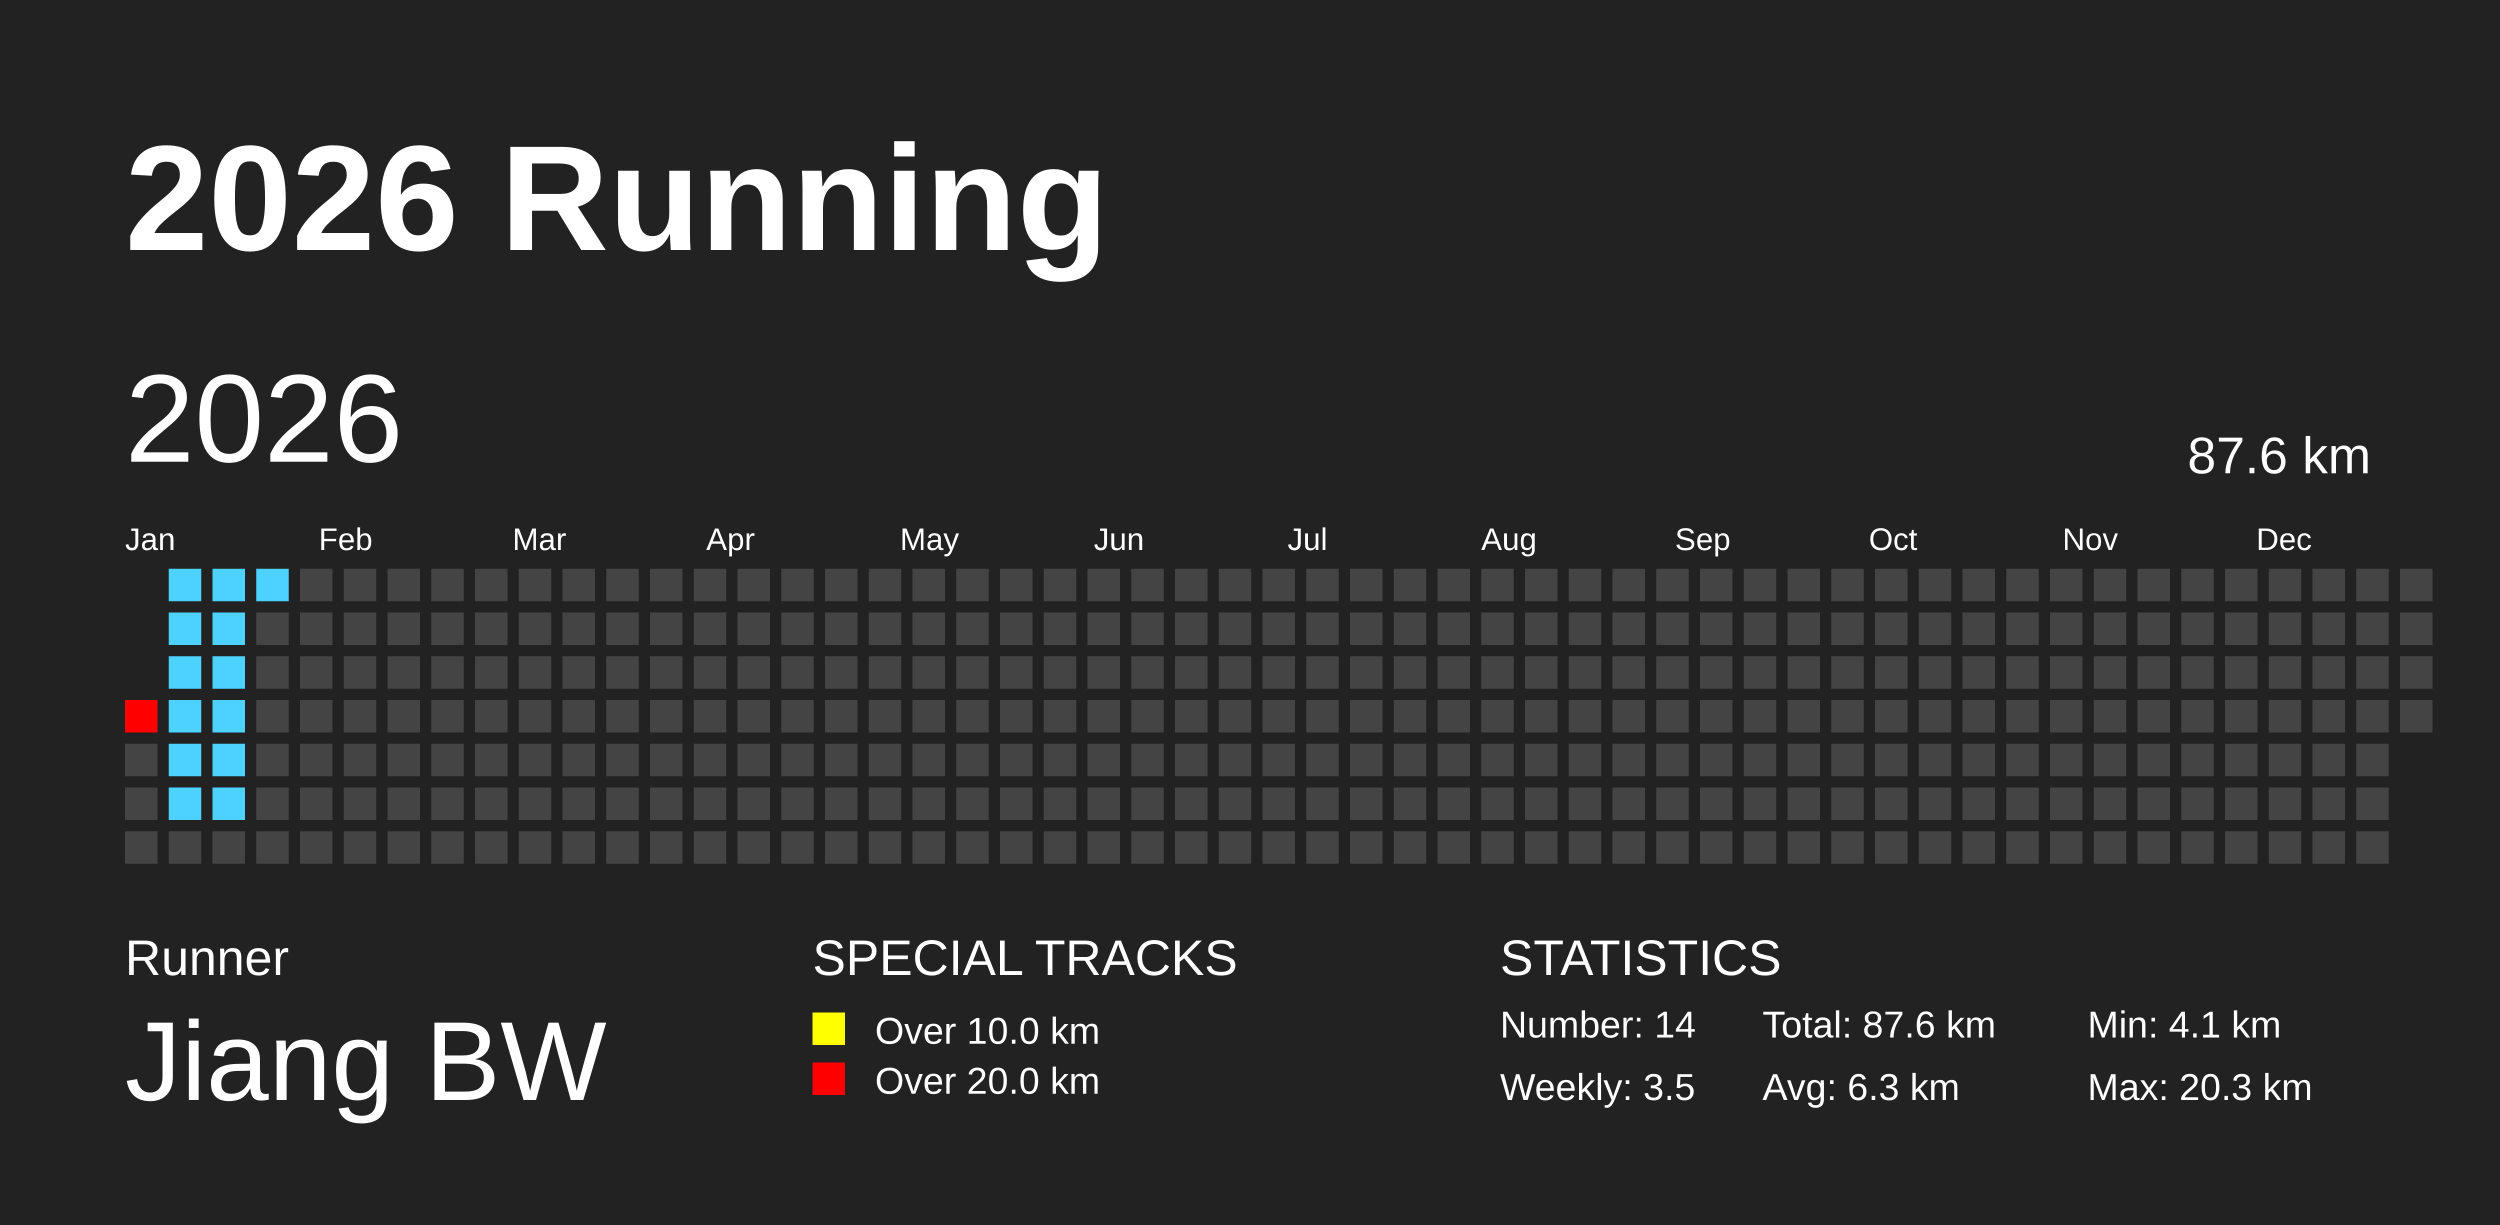
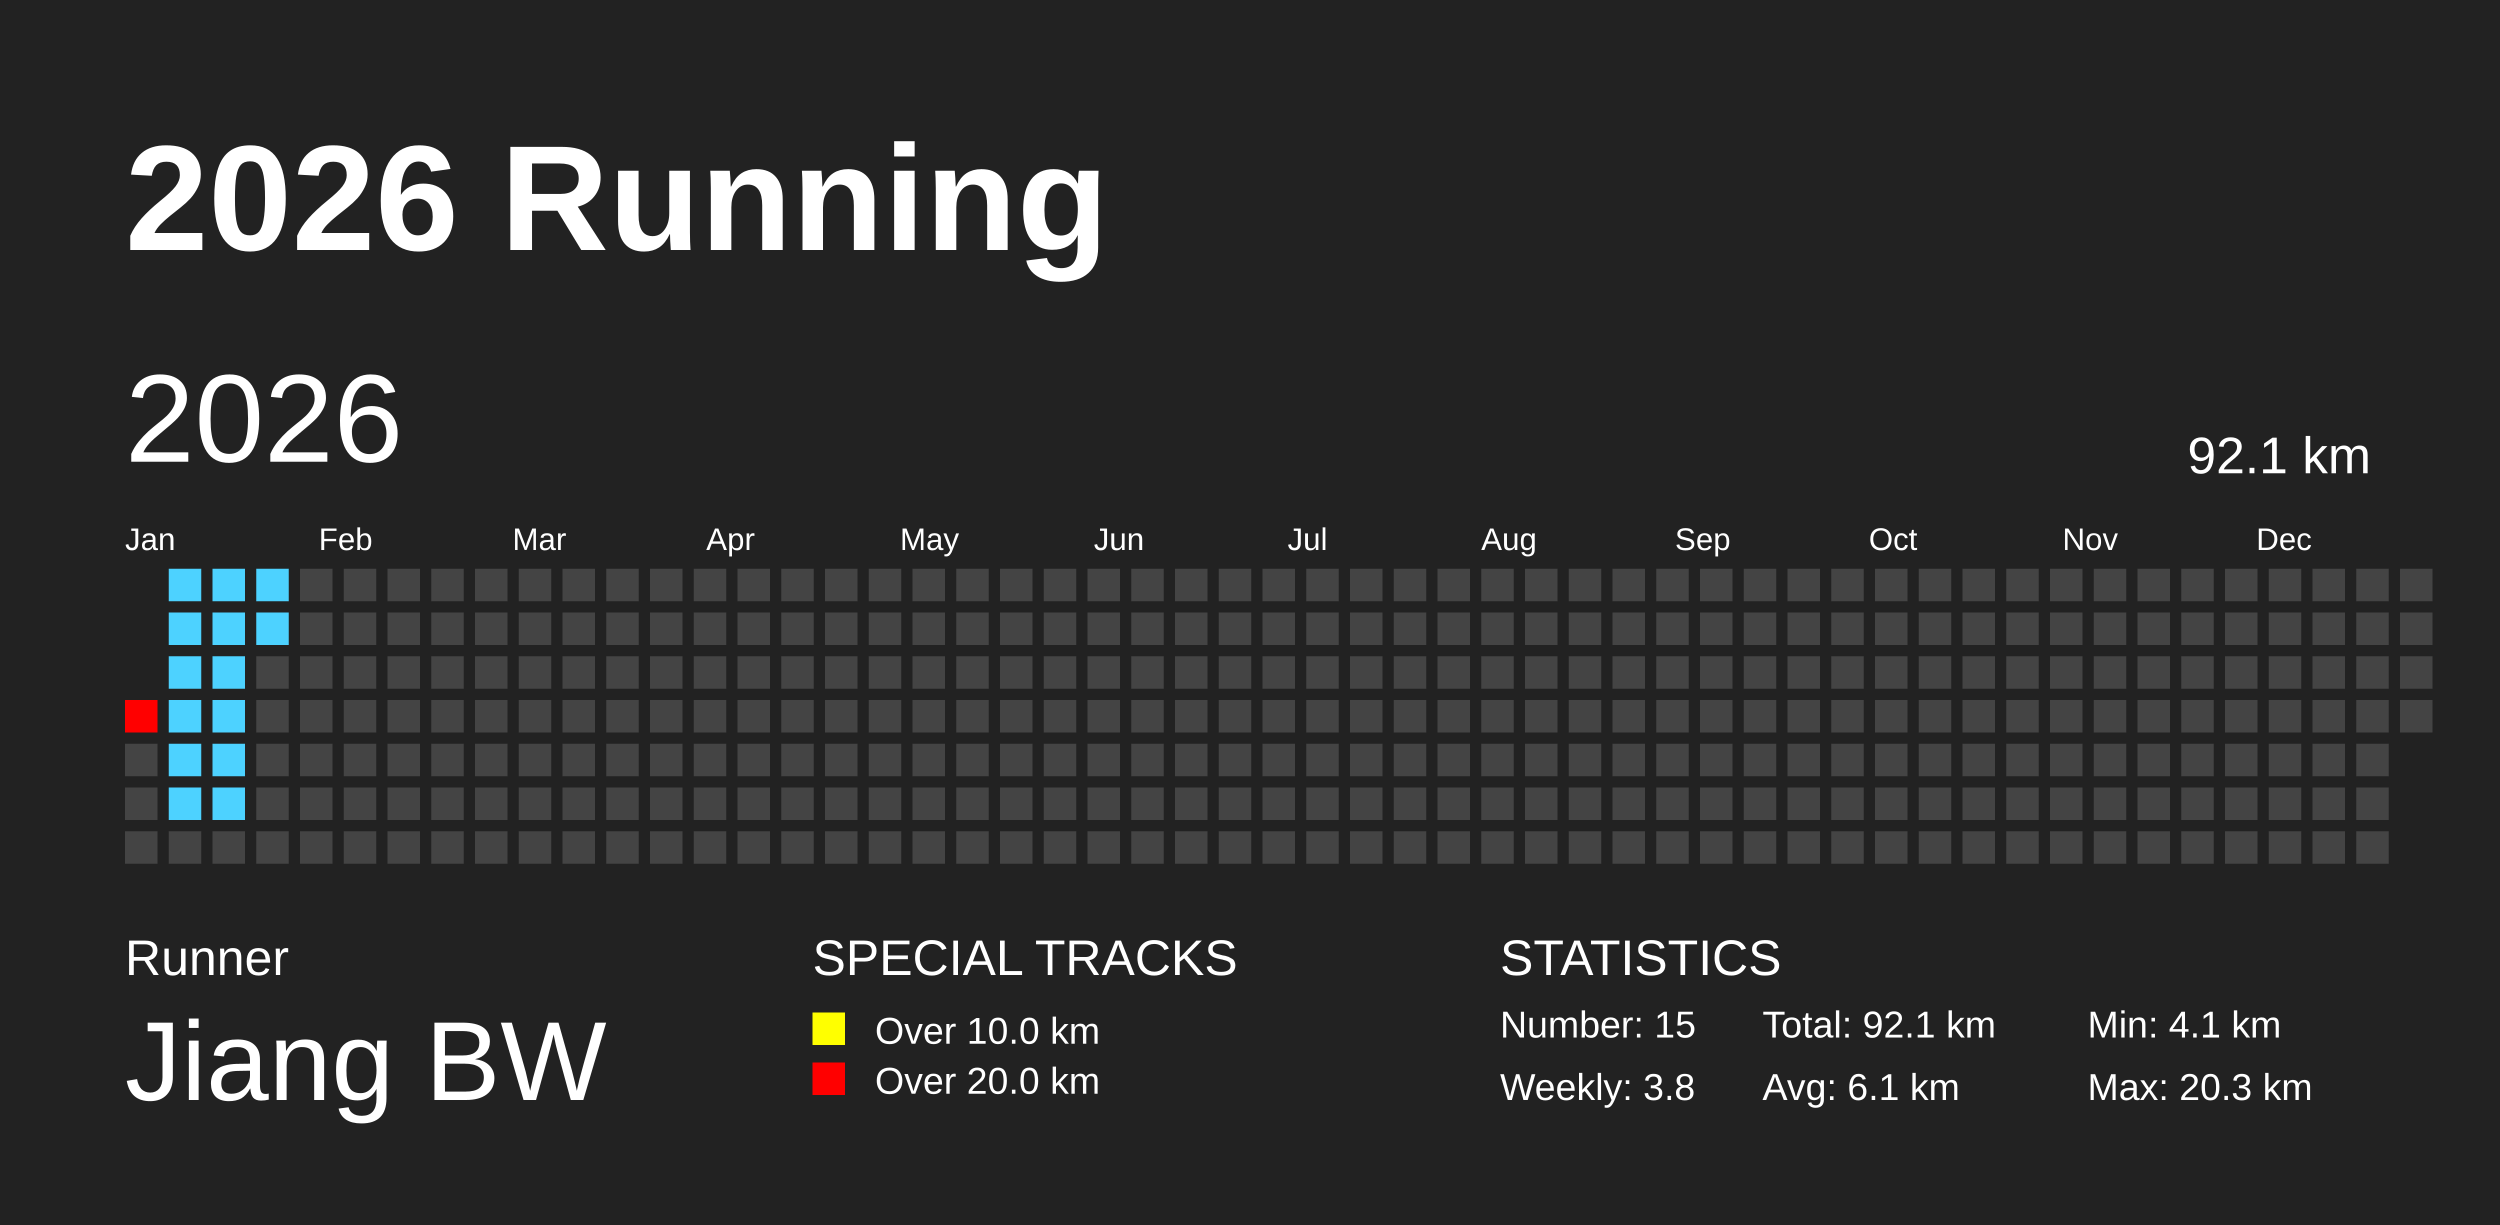
<svg xmlns="http://www.w3.org/2000/svg" baseProfile="full" height="98mm" version="1.1" viewBox="0,0,200,98" width="200mm">
  <defs />
  <rect fill="#222222" height="98" width="200" x="0" y="0" />
  <text fill="#FFFFFF" style="font-size:12px; font-family:Arial; font-weight:bold;" x="10" y="20">2026 Running</text>
  <text fill="#FFFFFF" style="font-size:4px; font-family:Arial" x="10" y="78">Runner</text>
  <text fill="#FFFFFF" style="font-size:9px; font-family:Arial" x="10" y="88">Jiang BW</text>
  <text fill="#FFFFFF" style="font-size:4px; font-family:Arial" x="65" y="78">SPECIAL TRACKS</text>
  <rect fill="yellow" height="2.6" width="2.6" x="65" y="81" />
  <text fill="#FFFFFF" style="font-size:3px; font-family:Arial" x="70" y="83.5">Over 10.0 km</text>
  <rect fill="red" height="2.6" width="2.6" x="65" y="85" />
  <text fill="#FFFFFF" style="font-size:3px; font-family:Arial" x="70" y="87.5">Over 20.0 km</text>
  <text fill="#FFFFFF" style="font-size:4px; font-family:Arial" x="120" y="78">STATISTICS</text>
-   <text fill="#FFFFFF" style="font-size:3px; font-family:Arial" x="120" y="83">Number: 14</text>
-   <text fill="#FFFFFF" style="font-size:3px; font-family:Arial" x="120" y="88">Weekly: 3.5</text>
-   <text fill="#FFFFFF" style="font-size:3px; font-family:Arial" x="141" y="83">Total: 87.6 km</text>
-   <text fill="#FFFFFF" style="font-size:3px; font-family:Arial" x="141" y="88">Avg: 6.3 km</text>
+   <text fill="#FFFFFF" style="font-size:3px; font-family:Arial" x="120" y="83">Number: 15</text>
+   <text fill="#FFFFFF" style="font-size:3px; font-family:Arial" x="120" y="88">Weekly: 3.8</text>
+   <text fill="#FFFFFF" style="font-size:3px; font-family:Arial" x="141" y="83">Total: 92.1 km</text>
+   <text fill="#FFFFFF" style="font-size:3px; font-family:Arial" x="141" y="88">Avg: 6.1 km</text>
  <text fill="#FFFFFF" style="font-size:3px; font-family:Arial" x="167" y="83">Min: 4.1 km</text>
  <text fill="#FFFFFF" style="font-size:3px; font-family:Arial" x="167" y="88">Max: 20.3 km</text>
  <text dominant-baseline="hanging" fill="#FFFFFF" style="font-size:10.0px; font-family:Arial;" x="10" y="30">2026</text>
-   <text dominant-baseline="hanging" fill="#FFFFFF" style="font-size:4.125px; font-family:Arial;" x="175" y="35">87.6 km</text>
+   <text dominant-baseline="hanging" fill="#FFFFFF" style="font-size:4.125px; font-family:Arial;" x="175" y="35">92.1 km</text>
  <text fill="#FFFFFF" style="font-size:2.5px; font-family:Arial" x="10.0" y="44">Jan</text>
  <text fill="#FFFFFF" style="font-size:2.5px; font-family:Arial" x="25.5" y="44">Feb</text>
  <text fill="#FFFFFF" style="font-size:2.5px; font-family:Arial" x="41.0" y="44">Mar</text>
  <text fill="#FFFFFF" style="font-size:2.5px; font-family:Arial" x="56.5" y="44">Apr</text>
  <text fill="#FFFFFF" style="font-size:2.5px; font-family:Arial" x="72.0" y="44">May</text>
  <text fill="#FFFFFF" style="font-size:2.5px; font-family:Arial" x="87.5" y="44">Jun</text>
  <text fill="#FFFFFF" style="font-size:2.5px; font-family:Arial" x="103.0" y="44">Jul</text>
  <text fill="#FFFFFF" style="font-size:2.5px; font-family:Arial" x="118.5" y="44">Aug</text>
  <text fill="#FFFFFF" style="font-size:2.5px; font-family:Arial" x="134.0" y="44">Sep</text>
  <text fill="#FFFFFF" style="font-size:2.5px; font-family:Arial" x="149.5" y="44">Oct</text>
  <text fill="#FFFFFF" style="font-size:2.5px; font-family:Arial" x="165.0" y="44">Nov</text>
  <text fill="#FFFFFF" style="font-size:2.5px; font-family:Arial" x="180.5" y="44">Dec</text>
  <rect fill="red" height="2.6" width="2.6" x="10.0" y="56.0" />
  <rect fill="#444444" height="2.6" width="2.6" x="10.0" y="59.5" />
  <rect fill="#444444" height="2.6" width="2.6" x="10.0" y="63.0" />
  <rect fill="#444444" height="2.6" width="2.6" x="10.0" y="66.5" />
  <rect fill="#4dd2ff" height="2.6" width="2.6" x="13.5" y="45.5" />
  <rect fill="#4dd2ff" height="2.6" width="2.6" x="13.5" y="49.0" />
  <rect fill="#4dd2ff" height="2.6" width="2.6" x="13.5" y="52.5" />
  <rect fill="#4dd2ff" height="2.6" width="2.6" x="13.5" y="56.0" />
  <rect fill="#4dd2ff" height="2.6" width="2.6" x="13.5" y="59.5" />
  <rect fill="#4dd2ff" height="2.6" width="2.6" x="13.5" y="63.0" />
  <rect fill="#444444" height="2.6" width="2.6" x="13.5" y="66.5" />
  <rect fill="#4dd2ff" height="2.6" width="2.6" x="17.0" y="45.5" />
  <rect fill="#4dd2ff" height="2.6" width="2.6" x="17.0" y="49.0" />
  <rect fill="#4dd2ff" height="2.6" width="2.6" x="17.0" y="52.5" />
  <rect fill="#4dd2ff" height="2.6" width="2.6" x="17.0" y="56.0" />
  <rect fill="#4dd2ff" height="2.6" width="2.6" x="17.0" y="59.5" />
  <rect fill="#4dd2ff" height="2.6" width="2.6" x="17.0" y="63.0" />
  <rect fill="#444444" height="2.6" width="2.6" x="17.0" y="66.5" />
  <rect fill="#4dd2ff" height="2.6" width="2.6" x="20.5" y="45.5" />
-   <rect fill="#444444" height="2.6" width="2.6" x="20.5" y="49.0" />
+   <rect fill="#4dd2ff" height="2.6" width="2.6" x="20.5" y="49.0" />
  <rect fill="#444444" height="2.6" width="2.6" x="20.5" y="52.5" />
  <rect fill="#444444" height="2.6" width="2.6" x="20.5" y="56.0" />
  <rect fill="#444444" height="2.6" width="2.6" x="20.5" y="59.5" />
  <rect fill="#444444" height="2.6" width="2.6" x="20.5" y="63.0" />
  <rect fill="#444444" height="2.6" width="2.6" x="20.5" y="66.5" />
  <rect fill="#444444" height="2.6" width="2.6" x="24.0" y="45.5" />
  <rect fill="#444444" height="2.6" width="2.6" x="24.0" y="49.0" />
  <rect fill="#444444" height="2.6" width="2.6" x="24.0" y="52.5" />
  <rect fill="#444444" height="2.6" width="2.6" x="24.0" y="56.0" />
  <rect fill="#444444" height="2.6" width="2.6" x="24.0" y="59.5" />
  <rect fill="#444444" height="2.6" width="2.6" x="24.0" y="63.0" />
  <rect fill="#444444" height="2.6" width="2.6" x="24.0" y="66.5" />
  <rect fill="#444444" height="2.6" width="2.6" x="27.5" y="45.5" />
  <rect fill="#444444" height="2.6" width="2.6" x="27.5" y="49.0" />
  <rect fill="#444444" height="2.6" width="2.6" x="27.5" y="52.5" />
  <rect fill="#444444" height="2.6" width="2.6" x="27.5" y="56.0" />
  <rect fill="#444444" height="2.6" width="2.6" x="27.5" y="59.5" />
  <rect fill="#444444" height="2.6" width="2.6" x="27.5" y="63.0" />
  <rect fill="#444444" height="2.6" width="2.6" x="27.5" y="66.5" />
  <rect fill="#444444" height="2.6" width="2.6" x="31.0" y="45.5" />
  <rect fill="#444444" height="2.6" width="2.6" x="31.0" y="49.0" />
  <rect fill="#444444" height="2.6" width="2.6" x="31.0" y="52.5" />
  <rect fill="#444444" height="2.6" width="2.6" x="31.0" y="56.0" />
  <rect fill="#444444" height="2.6" width="2.6" x="31.0" y="59.5" />
  <rect fill="#444444" height="2.6" width="2.6" x="31.0" y="63.0" />
  <rect fill="#444444" height="2.6" width="2.6" x="31.0" y="66.5" />
  <rect fill="#444444" height="2.6" width="2.6" x="34.5" y="45.5" />
  <rect fill="#444444" height="2.6" width="2.6" x="34.5" y="49.0" />
  <rect fill="#444444" height="2.6" width="2.6" x="34.5" y="52.5" />
  <rect fill="#444444" height="2.6" width="2.6" x="34.5" y="56.0" />
  <rect fill="#444444" height="2.6" width="2.6" x="34.5" y="59.5" />
  <rect fill="#444444" height="2.6" width="2.6" x="34.5" y="63.0" />
  <rect fill="#444444" height="2.6" width="2.6" x="34.5" y="66.5" />
  <rect fill="#444444" height="2.6" width="2.6" x="38.0" y="45.5" />
  <rect fill="#444444" height="2.6" width="2.6" x="38.0" y="49.0" />
  <rect fill="#444444" height="2.6" width="2.6" x="38.0" y="52.5" />
  <rect fill="#444444" height="2.6" width="2.6" x="38.0" y="56.0" />
  <rect fill="#444444" height="2.6" width="2.6" x="38.0" y="59.5" />
  <rect fill="#444444" height="2.6" width="2.6" x="38.0" y="63.0" />
  <rect fill="#444444" height="2.6" width="2.6" x="38.0" y="66.5" />
  <rect fill="#444444" height="2.6" width="2.6" x="41.5" y="45.5" />
  <rect fill="#444444" height="2.6" width="2.6" x="41.5" y="49.0" />
  <rect fill="#444444" height="2.6" width="2.6" x="41.5" y="52.5" />
  <rect fill="#444444" height="2.6" width="2.6" x="41.5" y="56.0" />
  <rect fill="#444444" height="2.6" width="2.6" x="41.5" y="59.5" />
  <rect fill="#444444" height="2.6" width="2.6" x="41.5" y="63.0" />
  <rect fill="#444444" height="2.6" width="2.6" x="41.5" y="66.5" />
  <rect fill="#444444" height="2.6" width="2.6" x="45.0" y="45.5" />
  <rect fill="#444444" height="2.6" width="2.6" x="45.0" y="49.0" />
  <rect fill="#444444" height="2.6" width="2.6" x="45.0" y="52.5" />
  <rect fill="#444444" height="2.6" width="2.6" x="45.0" y="56.0" />
  <rect fill="#444444" height="2.6" width="2.6" x="45.0" y="59.5" />
  <rect fill="#444444" height="2.6" width="2.6" x="45.0" y="63.0" />
  <rect fill="#444444" height="2.6" width="2.6" x="45.0" y="66.5" />
  <rect fill="#444444" height="2.6" width="2.6" x="48.5" y="45.5" />
  <rect fill="#444444" height="2.6" width="2.6" x="48.5" y="49.0" />
  <rect fill="#444444" height="2.6" width="2.6" x="48.5" y="52.5" />
  <rect fill="#444444" height="2.6" width="2.6" x="48.5" y="56.0" />
  <rect fill="#444444" height="2.6" width="2.6" x="48.5" y="59.5" />
  <rect fill="#444444" height="2.6" width="2.6" x="48.5" y="63.0" />
  <rect fill="#444444" height="2.6" width="2.6" x="48.5" y="66.5" />
  <rect fill="#444444" height="2.6" width="2.6" x="52.0" y="45.5" />
  <rect fill="#444444" height="2.6" width="2.6" x="52.0" y="49.0" />
  <rect fill="#444444" height="2.6" width="2.6" x="52.0" y="52.5" />
  <rect fill="#444444" height="2.6" width="2.6" x="52.0" y="56.0" />
  <rect fill="#444444" height="2.6" width="2.6" x="52.0" y="59.5" />
  <rect fill="#444444" height="2.6" width="2.6" x="52.0" y="63.0" />
  <rect fill="#444444" height="2.6" width="2.6" x="52.0" y="66.5" />
  <rect fill="#444444" height="2.6" width="2.6" x="55.5" y="45.5" />
  <rect fill="#444444" height="2.6" width="2.6" x="55.5" y="49.0" />
  <rect fill="#444444" height="2.6" width="2.6" x="55.5" y="52.5" />
  <rect fill="#444444" height="2.6" width="2.6" x="55.5" y="56.0" />
  <rect fill="#444444" height="2.6" width="2.6" x="55.5" y="59.5" />
  <rect fill="#444444" height="2.6" width="2.6" x="55.5" y="63.0" />
  <rect fill="#444444" height="2.6" width="2.6" x="55.5" y="66.5" />
  <rect fill="#444444" height="2.6" width="2.6" x="59.0" y="45.5" />
  <rect fill="#444444" height="2.6" width="2.6" x="59.0" y="49.0" />
  <rect fill="#444444" height="2.6" width="2.6" x="59.0" y="52.5" />
  <rect fill="#444444" height="2.6" width="2.6" x="59.0" y="56.0" />
  <rect fill="#444444" height="2.6" width="2.6" x="59.0" y="59.5" />
  <rect fill="#444444" height="2.6" width="2.6" x="59.0" y="63.0" />
  <rect fill="#444444" height="2.6" width="2.6" x="59.0" y="66.5" />
  <rect fill="#444444" height="2.6" width="2.6" x="62.5" y="45.5" />
  <rect fill="#444444" height="2.6" width="2.6" x="62.5" y="49.0" />
  <rect fill="#444444" height="2.6" width="2.6" x="62.5" y="52.5" />
  <rect fill="#444444" height="2.6" width="2.6" x="62.5" y="56.0" />
  <rect fill="#444444" height="2.6" width="2.6" x="62.5" y="59.5" />
  <rect fill="#444444" height="2.6" width="2.6" x="62.5" y="63.0" />
  <rect fill="#444444" height="2.6" width="2.6" x="62.5" y="66.5" />
  <rect fill="#444444" height="2.6" width="2.6" x="66.0" y="45.5" />
  <rect fill="#444444" height="2.6" width="2.6" x="66.0" y="49.0" />
  <rect fill="#444444" height="2.6" width="2.6" x="66.0" y="52.5" />
  <rect fill="#444444" height="2.6" width="2.6" x="66.0" y="56.0" />
  <rect fill="#444444" height="2.6" width="2.6" x="66.0" y="59.5" />
  <rect fill="#444444" height="2.6" width="2.6" x="66.0" y="63.0" />
  <rect fill="#444444" height="2.6" width="2.6" x="66.0" y="66.5" />
  <rect fill="#444444" height="2.6" width="2.6" x="69.5" y="45.5" />
  <rect fill="#444444" height="2.6" width="2.6" x="69.5" y="49.0" />
  <rect fill="#444444" height="2.6" width="2.6" x="69.5" y="52.5" />
  <rect fill="#444444" height="2.6" width="2.6" x="69.5" y="56.0" />
  <rect fill="#444444" height="2.6" width="2.6" x="69.5" y="59.5" />
  <rect fill="#444444" height="2.6" width="2.6" x="69.5" y="63.0" />
  <rect fill="#444444" height="2.6" width="2.6" x="69.5" y="66.5" />
  <rect fill="#444444" height="2.6" width="2.6" x="73.0" y="45.5" />
  <rect fill="#444444" height="2.6" width="2.6" x="73.0" y="49.0" />
  <rect fill="#444444" height="2.6" width="2.6" x="73.0" y="52.5" />
  <rect fill="#444444" height="2.6" width="2.6" x="73.0" y="56.0" />
  <rect fill="#444444" height="2.6" width="2.6" x="73.0" y="59.5" />
  <rect fill="#444444" height="2.6" width="2.6" x="73.0" y="63.0" />
  <rect fill="#444444" height="2.6" width="2.6" x="73.0" y="66.5" />
  <rect fill="#444444" height="2.6" width="2.6" x="76.5" y="45.5" />
  <rect fill="#444444" height="2.6" width="2.6" x="76.5" y="49.0" />
  <rect fill="#444444" height="2.6" width="2.6" x="76.5" y="52.5" />
  <rect fill="#444444" height="2.6" width="2.6" x="76.5" y="56.0" />
  <rect fill="#444444" height="2.6" width="2.6" x="76.5" y="59.5" />
  <rect fill="#444444" height="2.6" width="2.6" x="76.5" y="63.0" />
  <rect fill="#444444" height="2.6" width="2.6" x="76.5" y="66.5" />
  <rect fill="#444444" height="2.6" width="2.6" x="80.0" y="45.5" />
  <rect fill="#444444" height="2.6" width="2.6" x="80.0" y="49.0" />
  <rect fill="#444444" height="2.6" width="2.6" x="80.0" y="52.5" />
  <rect fill="#444444" height="2.6" width="2.6" x="80.0" y="56.0" />
  <rect fill="#444444" height="2.6" width="2.6" x="80.0" y="59.5" />
  <rect fill="#444444" height="2.6" width="2.6" x="80.0" y="63.0" />
  <rect fill="#444444" height="2.6" width="2.6" x="80.0" y="66.5" />
  <rect fill="#444444" height="2.6" width="2.6" x="83.5" y="45.5" />
  <rect fill="#444444" height="2.6" width="2.6" x="83.5" y="49.0" />
  <rect fill="#444444" height="2.6" width="2.6" x="83.5" y="52.5" />
  <rect fill="#444444" height="2.6" width="2.6" x="83.5" y="56.0" />
  <rect fill="#444444" height="2.6" width="2.6" x="83.5" y="59.5" />
  <rect fill="#444444" height="2.6" width="2.6" x="83.5" y="63.0" />
  <rect fill="#444444" height="2.6" width="2.6" x="83.5" y="66.5" />
  <rect fill="#444444" height="2.6" width="2.6" x="87.0" y="45.5" />
  <rect fill="#444444" height="2.6" width="2.6" x="87.0" y="49.0" />
  <rect fill="#444444" height="2.6" width="2.6" x="87.0" y="52.5" />
  <rect fill="#444444" height="2.6" width="2.6" x="87.0" y="56.0" />
  <rect fill="#444444" height="2.6" width="2.6" x="87.0" y="59.5" />
  <rect fill="#444444" height="2.6" width="2.6" x="87.0" y="63.0" />
  <rect fill="#444444" height="2.6" width="2.6" x="87.0" y="66.5" />
  <rect fill="#444444" height="2.6" width="2.6" x="90.5" y="45.5" />
  <rect fill="#444444" height="2.6" width="2.6" x="90.5" y="49.0" />
  <rect fill="#444444" height="2.6" width="2.6" x="90.5" y="52.5" />
  <rect fill="#444444" height="2.6" width="2.6" x="90.5" y="56.0" />
  <rect fill="#444444" height="2.6" width="2.6" x="90.5" y="59.5" />
  <rect fill="#444444" height="2.6" width="2.6" x="90.5" y="63.0" />
  <rect fill="#444444" height="2.6" width="2.6" x="90.5" y="66.5" />
  <rect fill="#444444" height="2.6" width="2.6" x="94.0" y="45.5" />
  <rect fill="#444444" height="2.6" width="2.6" x="94.0" y="49.0" />
  <rect fill="#444444" height="2.6" width="2.6" x="94.0" y="52.5" />
  <rect fill="#444444" height="2.6" width="2.6" x="94.0" y="56.0" />
  <rect fill="#444444" height="2.6" width="2.6" x="94.0" y="59.5" />
  <rect fill="#444444" height="2.6" width="2.6" x="94.0" y="63.0" />
  <rect fill="#444444" height="2.6" width="2.6" x="94.0" y="66.5" />
  <rect fill="#444444" height="2.6" width="2.6" x="97.5" y="45.5" />
  <rect fill="#444444" height="2.6" width="2.6" x="97.5" y="49.0" />
  <rect fill="#444444" height="2.6" width="2.6" x="97.5" y="52.5" />
  <rect fill="#444444" height="2.6" width="2.6" x="97.5" y="56.0" />
  <rect fill="#444444" height="2.6" width="2.6" x="97.5" y="59.5" />
  <rect fill="#444444" height="2.6" width="2.6" x="97.5" y="63.0" />
  <rect fill="#444444" height="2.6" width="2.6" x="97.5" y="66.5" />
  <rect fill="#444444" height="2.6" width="2.6" x="101.0" y="45.5" />
  <rect fill="#444444" height="2.6" width="2.6" x="101.0" y="49.0" />
  <rect fill="#444444" height="2.6" width="2.6" x="101.0" y="52.5" />
  <rect fill="#444444" height="2.6" width="2.6" x="101.0" y="56.0" />
  <rect fill="#444444" height="2.6" width="2.6" x="101.0" y="59.5" />
  <rect fill="#444444" height="2.6" width="2.6" x="101.0" y="63.0" />
  <rect fill="#444444" height="2.6" width="2.6" x="101.0" y="66.5" />
  <rect fill="#444444" height="2.6" width="2.6" x="104.5" y="45.5" />
  <rect fill="#444444" height="2.6" width="2.6" x="104.5" y="49.0" />
  <rect fill="#444444" height="2.6" width="2.6" x="104.5" y="52.5" />
  <rect fill="#444444" height="2.6" width="2.6" x="104.5" y="56.0" />
  <rect fill="#444444" height="2.6" width="2.6" x="104.5" y="59.5" />
  <rect fill="#444444" height="2.6" width="2.6" x="104.5" y="63.0" />
  <rect fill="#444444" height="2.6" width="2.6" x="104.5" y="66.5" />
  <rect fill="#444444" height="2.6" width="2.6" x="108.0" y="45.5" />
  <rect fill="#444444" height="2.6" width="2.6" x="108.0" y="49.0" />
  <rect fill="#444444" height="2.6" width="2.6" x="108.0" y="52.5" />
  <rect fill="#444444" height="2.6" width="2.6" x="108.0" y="56.0" />
  <rect fill="#444444" height="2.6" width="2.6" x="108.0" y="59.5" />
  <rect fill="#444444" height="2.6" width="2.6" x="108.0" y="63.0" />
  <rect fill="#444444" height="2.6" width="2.6" x="108.0" y="66.5" />
  <rect fill="#444444" height="2.6" width="2.6" x="111.5" y="45.5" />
  <rect fill="#444444" height="2.6" width="2.6" x="111.5" y="49.0" />
  <rect fill="#444444" height="2.6" width="2.6" x="111.5" y="52.5" />
  <rect fill="#444444" height="2.6" width="2.6" x="111.5" y="56.0" />
  <rect fill="#444444" height="2.6" width="2.6" x="111.5" y="59.5" />
  <rect fill="#444444" height="2.6" width="2.6" x="111.5" y="63.0" />
  <rect fill="#444444" height="2.6" width="2.6" x="111.5" y="66.5" />
  <rect fill="#444444" height="2.6" width="2.6" x="115.0" y="45.5" />
  <rect fill="#444444" height="2.6" width="2.6" x="115.0" y="49.0" />
  <rect fill="#444444" height="2.6" width="2.6" x="115.0" y="52.5" />
  <rect fill="#444444" height="2.6" width="2.6" x="115.0" y="56.0" />
  <rect fill="#444444" height="2.6" width="2.6" x="115.0" y="59.5" />
  <rect fill="#444444" height="2.6" width="2.6" x="115.0" y="63.0" />
  <rect fill="#444444" height="2.6" width="2.6" x="115.0" y="66.5" />
  <rect fill="#444444" height="2.6" width="2.6" x="118.5" y="45.5" />
  <rect fill="#444444" height="2.6" width="2.6" x="118.5" y="49.0" />
  <rect fill="#444444" height="2.6" width="2.6" x="118.5" y="52.5" />
  <rect fill="#444444" height="2.6" width="2.6" x="118.5" y="56.0" />
  <rect fill="#444444" height="2.6" width="2.6" x="118.5" y="59.5" />
  <rect fill="#444444" height="2.6" width="2.6" x="118.5" y="63.0" />
  <rect fill="#444444" height="2.6" width="2.6" x="118.5" y="66.5" />
  <rect fill="#444444" height="2.6" width="2.6" x="122.0" y="45.5" />
  <rect fill="#444444" height="2.6" width="2.6" x="122.0" y="49.0" />
  <rect fill="#444444" height="2.6" width="2.6" x="122.0" y="52.5" />
  <rect fill="#444444" height="2.6" width="2.6" x="122.0" y="56.0" />
  <rect fill="#444444" height="2.6" width="2.6" x="122.0" y="59.5" />
  <rect fill="#444444" height="2.6" width="2.6" x="122.0" y="63.0" />
  <rect fill="#444444" height="2.6" width="2.6" x="122.0" y="66.5" />
  <rect fill="#444444" height="2.6" width="2.6" x="125.5" y="45.5" />
  <rect fill="#444444" height="2.6" width="2.6" x="125.5" y="49.0" />
  <rect fill="#444444" height="2.6" width="2.6" x="125.5" y="52.5" />
  <rect fill="#444444" height="2.6" width="2.6" x="125.5" y="56.0" />
  <rect fill="#444444" height="2.6" width="2.6" x="125.5" y="59.5" />
  <rect fill="#444444" height="2.6" width="2.6" x="125.5" y="63.0" />
  <rect fill="#444444" height="2.6" width="2.6" x="125.5" y="66.5" />
  <rect fill="#444444" height="2.6" width="2.6" x="129.0" y="45.5" />
  <rect fill="#444444" height="2.6" width="2.6" x="129.0" y="49.0" />
  <rect fill="#444444" height="2.6" width="2.6" x="129.0" y="52.5" />
  <rect fill="#444444" height="2.6" width="2.6" x="129.0" y="56.0" />
  <rect fill="#444444" height="2.6" width="2.6" x="129.0" y="59.5" />
  <rect fill="#444444" height="2.6" width="2.6" x="129.0" y="63.0" />
  <rect fill="#444444" height="2.6" width="2.6" x="129.0" y="66.5" />
  <rect fill="#444444" height="2.6" width="2.6" x="132.5" y="45.5" />
  <rect fill="#444444" height="2.6" width="2.6" x="132.5" y="49.0" />
  <rect fill="#444444" height="2.6" width="2.6" x="132.5" y="52.5" />
  <rect fill="#444444" height="2.6" width="2.6" x="132.5" y="56.0" />
  <rect fill="#444444" height="2.6" width="2.6" x="132.5" y="59.5" />
  <rect fill="#444444" height="2.6" width="2.6" x="132.5" y="63.0" />
  <rect fill="#444444" height="2.6" width="2.6" x="132.5" y="66.5" />
  <rect fill="#444444" height="2.6" width="2.6" x="136.0" y="45.5" />
  <rect fill="#444444" height="2.6" width="2.6" x="136.0" y="49.0" />
  <rect fill="#444444" height="2.6" width="2.6" x="136.0" y="52.5" />
  <rect fill="#444444" height="2.6" width="2.6" x="136.0" y="56.0" />
  <rect fill="#444444" height="2.6" width="2.6" x="136.0" y="59.5" />
  <rect fill="#444444" height="2.6" width="2.6" x="136.0" y="63.0" />
  <rect fill="#444444" height="2.6" width="2.6" x="136.0" y="66.5" />
  <rect fill="#444444" height="2.6" width="2.6" x="139.5" y="45.5" />
  <rect fill="#444444" height="2.6" width="2.6" x="139.5" y="49.0" />
  <rect fill="#444444" height="2.6" width="2.6" x="139.5" y="52.5" />
  <rect fill="#444444" height="2.6" width="2.6" x="139.5" y="56.0" />
  <rect fill="#444444" height="2.6" width="2.6" x="139.5" y="59.5" />
  <rect fill="#444444" height="2.6" width="2.6" x="139.5" y="63.0" />
  <rect fill="#444444" height="2.6" width="2.6" x="139.5" y="66.5" />
  <rect fill="#444444" height="2.6" width="2.6" x="143.0" y="45.5" />
  <rect fill="#444444" height="2.6" width="2.6" x="143.0" y="49.0" />
  <rect fill="#444444" height="2.6" width="2.6" x="143.0" y="52.5" />
  <rect fill="#444444" height="2.6" width="2.6" x="143.0" y="56.0" />
  <rect fill="#444444" height="2.6" width="2.6" x="143.0" y="59.5" />
  <rect fill="#444444" height="2.6" width="2.6" x="143.0" y="63.0" />
  <rect fill="#444444" height="2.6" width="2.6" x="143.0" y="66.5" />
  <rect fill="#444444" height="2.6" width="2.6" x="146.5" y="45.5" />
  <rect fill="#444444" height="2.6" width="2.6" x="146.5" y="49.0" />
  <rect fill="#444444" height="2.6" width="2.6" x="146.5" y="52.5" />
  <rect fill="#444444" height="2.6" width="2.6" x="146.5" y="56.0" />
  <rect fill="#444444" height="2.6" width="2.6" x="146.5" y="59.5" />
  <rect fill="#444444" height="2.6" width="2.6" x="146.5" y="63.0" />
  <rect fill="#444444" height="2.6" width="2.6" x="146.5" y="66.5" />
  <rect fill="#444444" height="2.6" width="2.6" x="150.0" y="45.5" />
  <rect fill="#444444" height="2.6" width="2.6" x="150.0" y="49.0" />
  <rect fill="#444444" height="2.6" width="2.6" x="150.0" y="52.5" />
  <rect fill="#444444" height="2.6" width="2.6" x="150.0" y="56.0" />
  <rect fill="#444444" height="2.6" width="2.6" x="150.0" y="59.5" />
  <rect fill="#444444" height="2.6" width="2.6" x="150.0" y="63.0" />
  <rect fill="#444444" height="2.6" width="2.6" x="150.0" y="66.5" />
  <rect fill="#444444" height="2.6" width="2.6" x="153.5" y="45.5" />
  <rect fill="#444444" height="2.6" width="2.6" x="153.5" y="49.0" />
  <rect fill="#444444" height="2.6" width="2.6" x="153.5" y="52.5" />
  <rect fill="#444444" height="2.6" width="2.6" x="153.5" y="56.0" />
  <rect fill="#444444" height="2.6" width="2.6" x="153.5" y="59.5" />
  <rect fill="#444444" height="2.6" width="2.6" x="153.5" y="63.0" />
  <rect fill="#444444" height="2.6" width="2.6" x="153.5" y="66.5" />
  <rect fill="#444444" height="2.6" width="2.6" x="157.0" y="45.5" />
  <rect fill="#444444" height="2.6" width="2.6" x="157.0" y="49.0" />
  <rect fill="#444444" height="2.6" width="2.6" x="157.0" y="52.5" />
  <rect fill="#444444" height="2.6" width="2.6" x="157.0" y="56.0" />
  <rect fill="#444444" height="2.6" width="2.6" x="157.0" y="59.5" />
  <rect fill="#444444" height="2.6" width="2.6" x="157.0" y="63.0" />
  <rect fill="#444444" height="2.6" width="2.6" x="157.0" y="66.5" />
  <rect fill="#444444" height="2.6" width="2.6" x="160.5" y="45.5" />
  <rect fill="#444444" height="2.6" width="2.6" x="160.5" y="49.0" />
  <rect fill="#444444" height="2.6" width="2.6" x="160.5" y="52.5" />
  <rect fill="#444444" height="2.6" width="2.6" x="160.5" y="56.0" />
  <rect fill="#444444" height="2.6" width="2.6" x="160.5" y="59.5" />
  <rect fill="#444444" height="2.6" width="2.6" x="160.5" y="63.0" />
  <rect fill="#444444" height="2.6" width="2.6" x="160.5" y="66.5" />
  <rect fill="#444444" height="2.6" width="2.6" x="164.0" y="45.5" />
  <rect fill="#444444" height="2.6" width="2.6" x="164.0" y="49.0" />
  <rect fill="#444444" height="2.6" width="2.6" x="164.0" y="52.5" />
  <rect fill="#444444" height="2.6" width="2.6" x="164.0" y="56.0" />
  <rect fill="#444444" height="2.6" width="2.6" x="164.0" y="59.5" />
  <rect fill="#444444" height="2.6" width="2.6" x="164.0" y="63.0" />
  <rect fill="#444444" height="2.6" width="2.6" x="164.0" y="66.5" />
  <rect fill="#444444" height="2.6" width="2.6" x="167.5" y="45.5" />
  <rect fill="#444444" height="2.6" width="2.6" x="167.5" y="49.0" />
  <rect fill="#444444" height="2.6" width="2.6" x="167.5" y="52.5" />
  <rect fill="#444444" height="2.6" width="2.6" x="167.5" y="56.0" />
  <rect fill="#444444" height="2.6" width="2.6" x="167.5" y="59.5" />
  <rect fill="#444444" height="2.6" width="2.6" x="167.5" y="63.0" />
  <rect fill="#444444" height="2.6" width="2.6" x="167.5" y="66.5" />
  <rect fill="#444444" height="2.6" width="2.6" x="171.0" y="45.5" />
  <rect fill="#444444" height="2.6" width="2.6" x="171.0" y="49.0" />
  <rect fill="#444444" height="2.6" width="2.6" x="171.0" y="52.5" />
  <rect fill="#444444" height="2.6" width="2.6" x="171.0" y="56.0" />
  <rect fill="#444444" height="2.6" width="2.6" x="171.0" y="59.5" />
  <rect fill="#444444" height="2.6" width="2.6" x="171.0" y="63.0" />
  <rect fill="#444444" height="2.6" width="2.6" x="171.0" y="66.5" />
  <rect fill="#444444" height="2.6" width="2.6" x="174.5" y="45.5" />
  <rect fill="#444444" height="2.6" width="2.6" x="174.5" y="49.0" />
  <rect fill="#444444" height="2.6" width="2.6" x="174.5" y="52.5" />
  <rect fill="#444444" height="2.6" width="2.6" x="174.5" y="56.0" />
  <rect fill="#444444" height="2.6" width="2.6" x="174.5" y="59.5" />
  <rect fill="#444444" height="2.6" width="2.6" x="174.5" y="63.0" />
  <rect fill="#444444" height="2.6" width="2.6" x="174.5" y="66.5" />
  <rect fill="#444444" height="2.6" width="2.6" x="178.0" y="45.5" />
  <rect fill="#444444" height="2.6" width="2.6" x="178.0" y="49.0" />
  <rect fill="#444444" height="2.6" width="2.6" x="178.0" y="52.5" />
  <rect fill="#444444" height="2.6" width="2.6" x="178.0" y="56.0" />
  <rect fill="#444444" height="2.6" width="2.6" x="178.0" y="59.5" />
  <rect fill="#444444" height="2.6" width="2.6" x="178.0" y="63.0" />
  <rect fill="#444444" height="2.6" width="2.6" x="178.0" y="66.5" />
  <rect fill="#444444" height="2.6" width="2.6" x="181.5" y="45.5" />
  <rect fill="#444444" height="2.6" width="2.6" x="181.5" y="49.0" />
  <rect fill="#444444" height="2.6" width="2.6" x="181.5" y="52.5" />
  <rect fill="#444444" height="2.6" width="2.6" x="181.5" y="56.0" />
  <rect fill="#444444" height="2.6" width="2.6" x="181.5" y="59.5" />
  <rect fill="#444444" height="2.6" width="2.6" x="181.5" y="63.0" />
  <rect fill="#444444" height="2.6" width="2.6" x="181.5" y="66.5" />
  <rect fill="#444444" height="2.6" width="2.6" x="185.0" y="45.5" />
  <rect fill="#444444" height="2.6" width="2.6" x="185.0" y="49.0" />
  <rect fill="#444444" height="2.6" width="2.6" x="185.0" y="52.5" />
  <rect fill="#444444" height="2.6" width="2.6" x="185.0" y="56.0" />
  <rect fill="#444444" height="2.6" width="2.6" x="185.0" y="59.5" />
  <rect fill="#444444" height="2.6" width="2.6" x="185.0" y="63.0" />
  <rect fill="#444444" height="2.6" width="2.6" x="185.0" y="66.5" />
  <rect fill="#444444" height="2.6" width="2.6" x="188.5" y="45.5" />
  <rect fill="#444444" height="2.6" width="2.6" x="188.5" y="49.0" />
  <rect fill="#444444" height="2.6" width="2.6" x="188.5" y="52.5" />
  <rect fill="#444444" height="2.6" width="2.6" x="188.5" y="56.0" />
  <rect fill="#444444" height="2.6" width="2.6" x="188.5" y="59.5" />
  <rect fill="#444444" height="2.6" width="2.6" x="188.5" y="63.0" />
  <rect fill="#444444" height="2.6" width="2.6" x="188.5" y="66.5" />
  <rect fill="#444444" height="2.6" width="2.6" x="192.0" y="45.5" />
  <rect fill="#444444" height="2.6" width="2.6" x="192.0" y="49.0" />
  <rect fill="#444444" height="2.6" width="2.6" x="192.0" y="52.5" />
  <rect fill="#444444" height="2.6" width="2.6" x="192.0" y="56.0" />
</svg>
